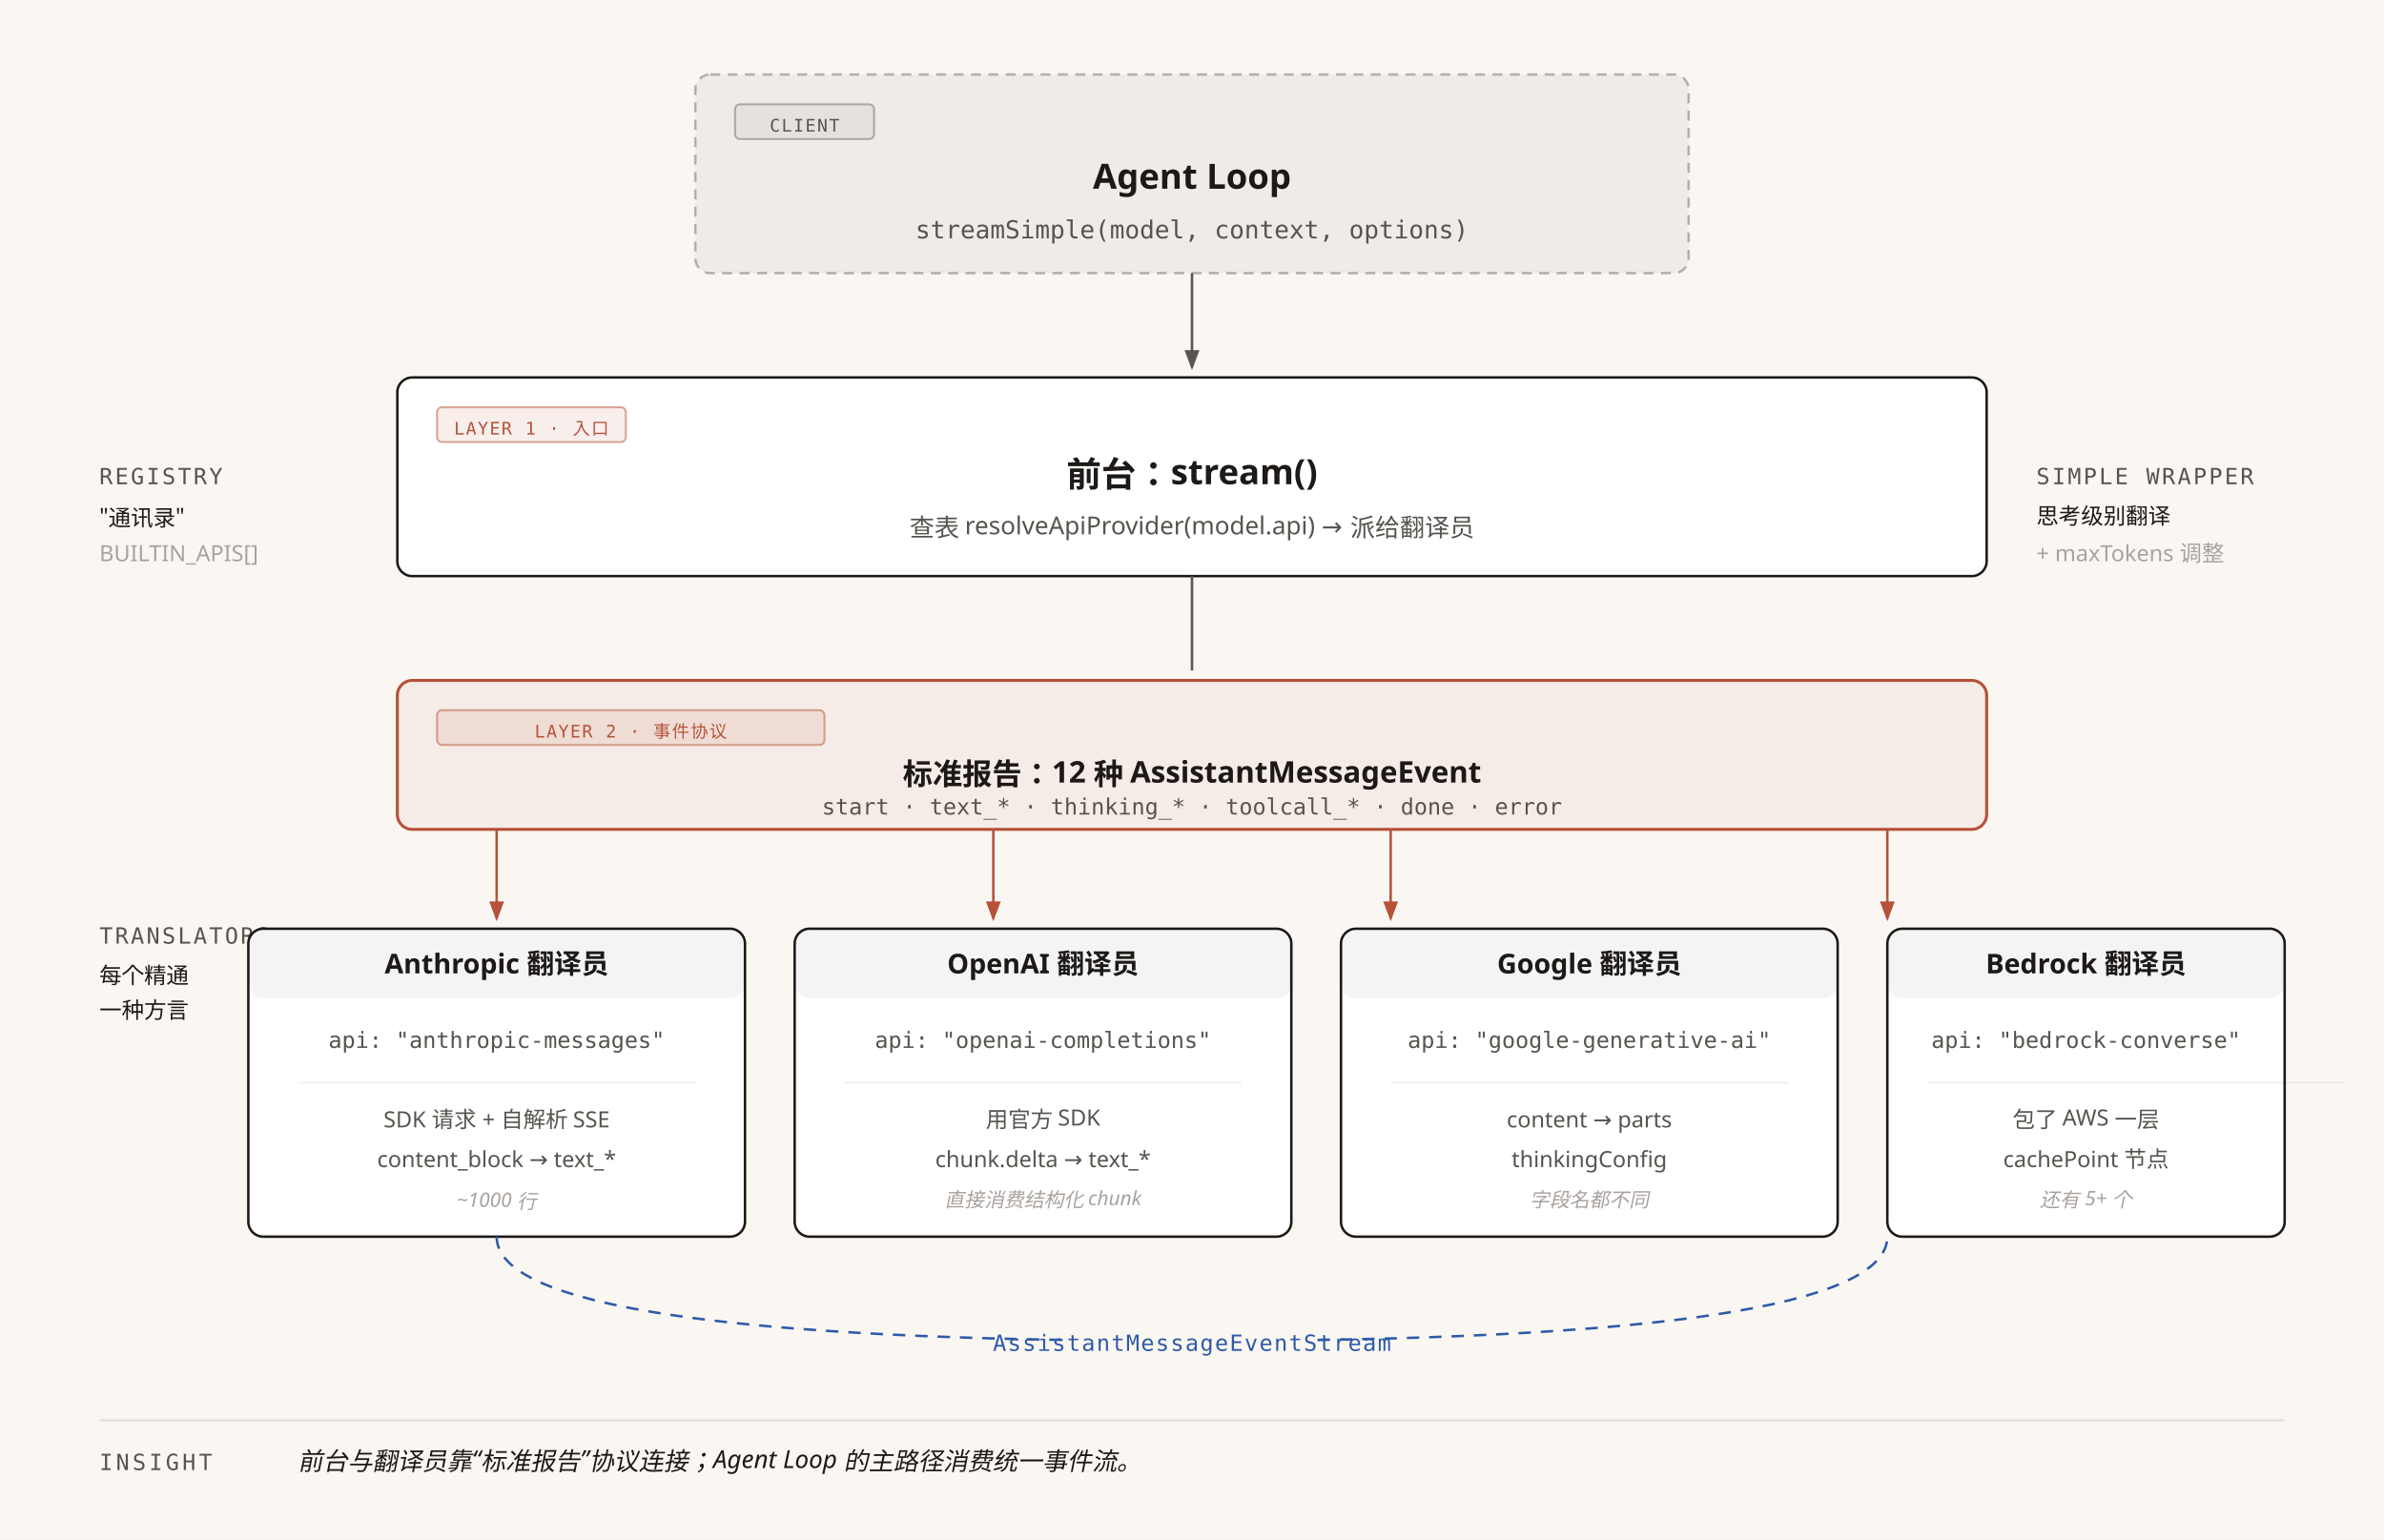
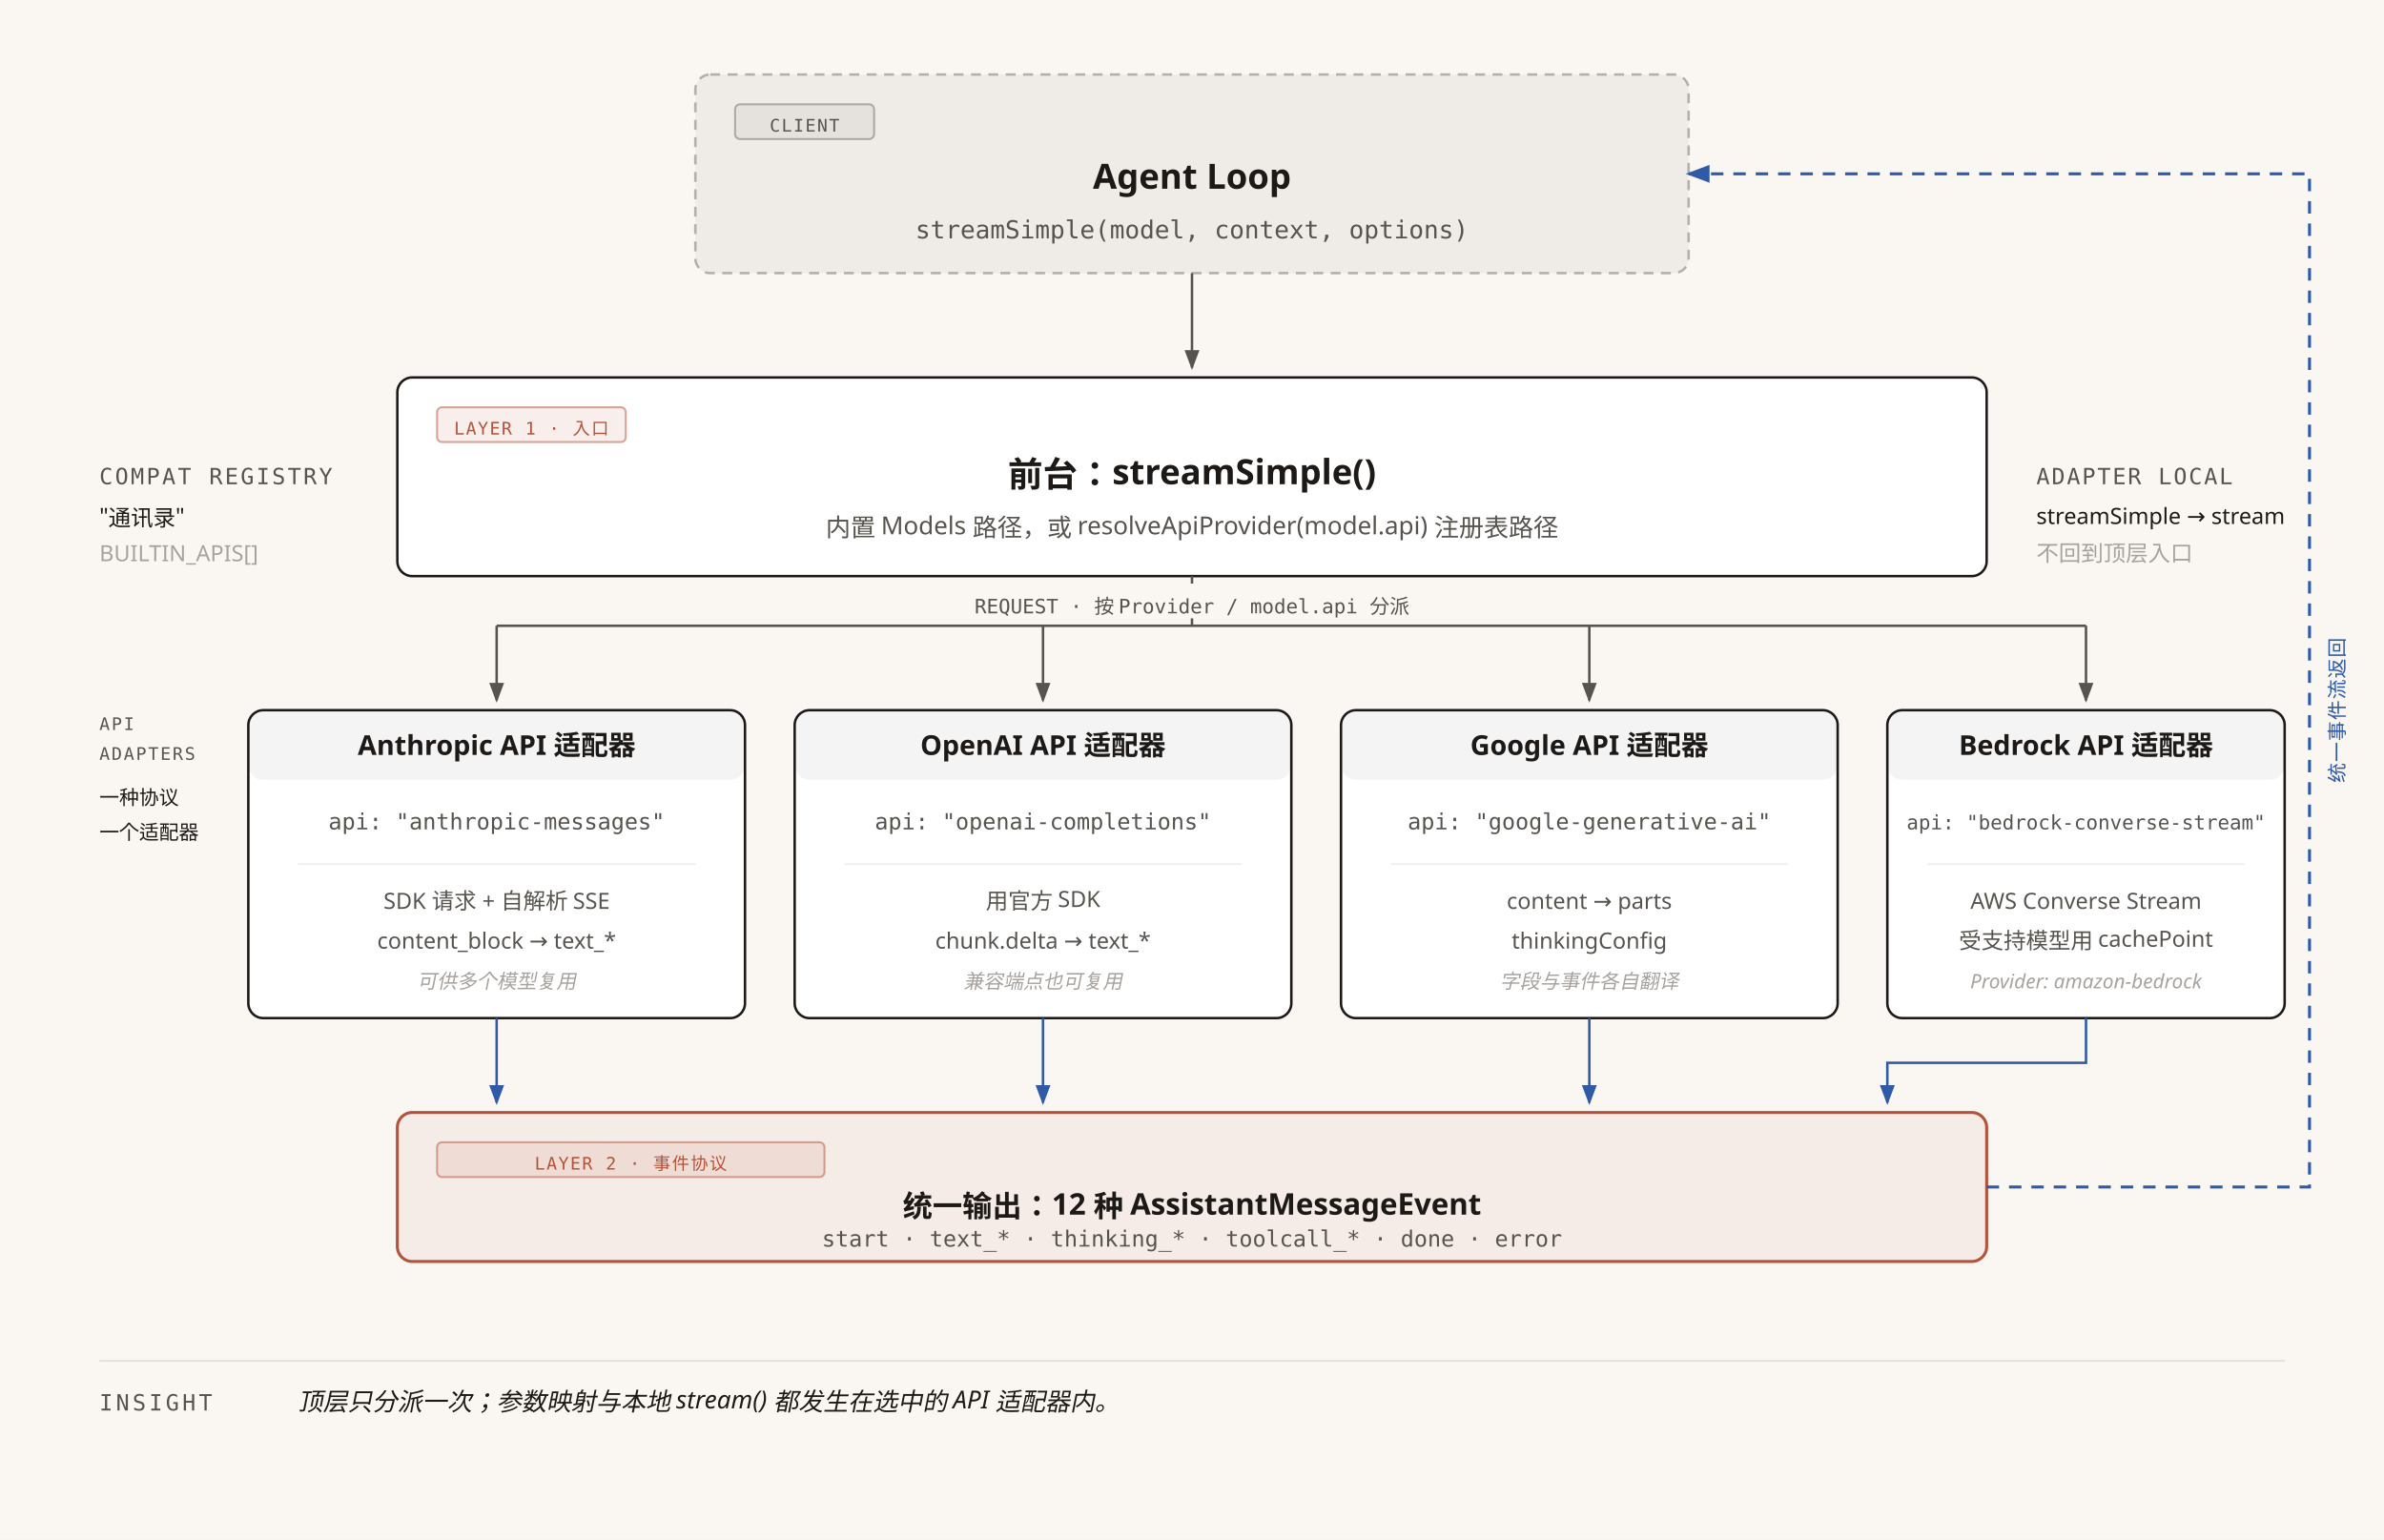
<svg xmlns="http://www.w3.org/2000/svg" viewBox="0 0 960 620">
  <defs>
    <marker id="arrow" markerWidth="8" markerHeight="6" refX="7" refY="3" orient="auto">
      <polygon points="0 0, 8 3, 0 6" fill="#57534e" />
    </marker>
    <marker id="arrow-accent" markerWidth="8" markerHeight="6" refX="7" refY="3" orient="auto">
      <polygon points="0 0, 8 3, 0 6" fill="#b5523a" />
    </marker>
    <marker id="arrow-link" markerWidth="8" markerHeight="6" refX="7" refY="3" orient="auto">
      <polygon points="0 0, 8 3, 0 6" fill="#2e5aa8" />
    </marker>
  </defs>
  <rect width="960" height="620" fill="#faf7f2" />
  <g>
    <rect x="280" y="30" width="400" height="80" rx="6" fill="rgba(28,25,23,0.05)" stroke="rgba(28,25,23,0.30)" stroke-width="1" stroke-dasharray="4,3" />
    <rect x="296" y="42" width="56" height="14" rx="2" fill="rgba(28,25,23,0.05)" stroke="rgba(28,25,23,0.30)" stroke-width="0.8" />
    <text x="324" y="53" fill="#57534e" font-size="7" font-family="'Geist Mono', monospace" text-anchor="middle" letter-spacing="0.08em">CLIENT</text>
    <text x="480" y="76" fill="#1c1917" font-size="14" font-weight="600" font-family="'Geist', sans-serif" text-anchor="middle">Agent Loop</text>
    <text x="480" y="96" fill="#57534e" font-size="10" font-family="'Geist Mono', monospace" text-anchor="middle">streamSimple(model, context, options)</text>
  </g>
  <line x1="480" y1="110" x2="480" y2="148" stroke="#57534e" stroke-width="1" marker-end="url(#arrow)" />
  <g>
    <rect x="160" y="152" width="640" height="80" rx="6" fill="#ffffff" stroke="#1c1917" stroke-width="1" />
    <rect x="176" y="164" width="76" height="14" rx="2" fill="rgba(181,82,58,0.10)" stroke="rgba(181,82,58,0.50)" stroke-width="0.8" />
    <text x="214" y="175" fill="#b5523a" font-size="7" font-family="'Geist Mono', monospace" text-anchor="middle" letter-spacing="0.08em">LAYER 1 · 入口</text>
-     <text x="480" y="196" fill="#1c1917" font-size="14" font-weight="600" font-family="'Geist', sans-serif" text-anchor="middle">前台：stream()</text>
-     <text x="480" y="216" fill="#57534e" font-size="10" font-family="'Geist', sans-serif" text-anchor="middle">查表 resolveApiProvider(model.api) → 派给翻译员</text>
+     <text x="480" y="196" fill="#1c1917" font-size="14" font-weight="600" font-family="'Geist', sans-serif" text-anchor="middle">前台：streamSimple()</text>
+     <text x="480" y="216" fill="#57534e" font-size="10" font-family="'Geist', sans-serif" text-anchor="middle">内置 Models 路径，或 resolveApiProvider(model.api) 注册表路径</text>
  </g>
-   <text x="40" y="195" fill="#57534e" font-size="9" font-family="'Geist Mono', monospace" letter-spacing="0.10em">REGISTRY</text>
+   <text x="40" y="195" fill="#57534e" font-size="9" font-family="'Geist Mono', monospace" letter-spacing="0.10em">COMPAT REGISTRY</text>
  <text x="40" y="211" fill="#1c1917" font-size="9" font-family="'Geist', sans-serif">"通讯录"</text>
  <text x="40" y="226" fill="#a8a29e" font-size="9" font-family="'Geist', sans-serif">BUILTIN_APIS[]</text>
-   <text x="820" y="195" fill="#57534e" font-size="9" font-family="'Geist Mono', monospace" letter-spacing="0.10em">SIMPLE WRAPPER</text>
-   <text x="820" y="211" fill="#1c1917" font-size="9" font-family="'Geist', sans-serif">思考级别翻译</text>
-   <text x="820" y="226" fill="#a8a29e" font-size="9" font-family="'Geist', sans-serif">+ maxTokens 调整</text>
-   <line x1="480" y1="232" x2="480" y2="270" stroke="#57534e" stroke-width="1" />
+   <text x="820" y="195" fill="#57534e" font-size="9" font-family="'Geist Mono', monospace" letter-spacing="0.08em">ADAPTER LOCAL</text>
+   <text x="820" y="211" fill="#1c1917" font-size="9" font-family="'Geist', sans-serif">streamSimple → stream</text>
+   <text x="820" y="226" fill="#a8a29e" font-size="9" font-family="'Geist', sans-serif">不回到顶层入口</text>
+   <line x1="480" y1="232" x2="480" y2="252" stroke="#57534e" stroke-width="1" />
+   <line x1="200" y1="252" x2="840" y2="252" stroke="#57534e" stroke-width="1" />
+   <rect x="360" y="235" width="240" height="14" rx="2" fill="#faf7f2" />
+   <text x="480" y="247" fill="#57534e" font-size="8" font-family="'Geist Mono', monospace" text-anchor="middle">REQUEST · 按 Provider / model.api 分派</text>
+   <line x1="200" y1="252" x2="200" y2="282" stroke="#57534e" stroke-width="1" marker-end="url(#arrow)" />
+   <line x1="420" y1="252" x2="420" y2="282" stroke="#57534e" stroke-width="1" marker-end="url(#arrow)" />
+   <line x1="640" y1="252" x2="640" y2="282" stroke="#57534e" stroke-width="1" marker-end="url(#arrow)" />
+   <line x1="840" y1="252" x2="840" y2="282" stroke="#57534e" stroke-width="1" marker-end="url(#arrow)" />
+   <text x="40" y="294" fill="#57534e" font-size="7" font-family="'Geist Mono', monospace" letter-spacing="0.10em">API</text>
+   <text x="40" y="306" fill="#57534e" font-size="7" font-family="'Geist Mono', monospace" letter-spacing="0.10em">ADAPTERS</text>
+   <text x="40" y="324" fill="#1c1917" font-size="8" font-family="'Geist', sans-serif">一种协议</text>
+   <text x="40" y="338" fill="#1c1917" font-size="8" font-family="'Geist', sans-serif">一个适配器</text>
  <g>
-     <rect x="160" y="274" width="640" height="60" rx="6" fill="rgba(181,82,58,0.06)" stroke="#b5523a" stroke-width="1.2" />
-     <rect x="176" y="286" width="156" height="14" rx="2" fill="rgba(181,82,58,0.10)" stroke="rgba(181,82,58,0.50)" stroke-width="0.8" />
-     <text x="254" y="297" fill="#b5523a" font-size="7" font-family="'Geist Mono', monospace" text-anchor="middle" letter-spacing="0.08em">LAYER 2 · 事件协议</text>
-     <text x="480" y="316" fill="#1c1917" font-size="12" font-weight="600" font-family="'Geist', sans-serif" text-anchor="middle">标准报告：12 种 AssistantMessageEvent</text>
-     <text x="480" y="328" fill="#57534e" font-size="9" font-family="'Geist Mono', monospace" text-anchor="middle">start · text_* · thinking_* · toolcall_* · done · error</text>
-   </g>
-   <line x1="200" y1="334" x2="200" y2="370" stroke="#b5523a" stroke-width="1" marker-end="url(#arrow-accent)" />
-   <line x1="400" y1="334" x2="400" y2="370" stroke="#b5523a" stroke-width="1" marker-end="url(#arrow-accent)" />
-   <line x1="560" y1="334" x2="560" y2="370" stroke="#b5523a" stroke-width="1" marker-end="url(#arrow-accent)" />
-   <line x1="760" y1="334" x2="760" y2="370" stroke="#b5523a" stroke-width="1" marker-end="url(#arrow-accent)" />
-   <text x="40" y="380" fill="#57534e" font-size="9" font-family="'Geist Mono', monospace" letter-spacing="0.10em">TRANSLATORS</text>
-   <text x="40" y="396" fill="#1c1917" font-size="9" font-family="'Geist', sans-serif">每个精通</text>
-   <text x="40" y="410" fill="#1c1917" font-size="9" font-family="'Geist', sans-serif">一种方言</text>
-   <g>
-     <rect x="100" y="374" width="200" height="124" rx="6" fill="#ffffff" stroke="#1c1917" stroke-width="1" />
-     <rect x="100" y="374" width="200" height="28" rx="6" fill="rgba(28,25,23,0.05)" />
-     <text x="200" y="392" fill="#1c1917" font-size="11" font-weight="600" font-family="'Geist', sans-serif" text-anchor="middle">Anthropic 翻译员</text>
-     <text x="200" y="422" fill="#57534e" font-size="9" font-family="'Geist Mono', monospace" text-anchor="middle">api: "anthropic-messages"</text>
-     <line x1="120" y1="436" x2="280" y2="436" stroke="rgba(28,25,23,0.08)" stroke-width="0.6" />
-     <text x="200" y="454" fill="#57534e" font-size="9" font-family="'Geist', sans-serif" text-anchor="middle">SDK 请求 + 自解析 SSE</text>
-     <text x="200" y="470" fill="#57534e" font-size="9" font-family="'Geist', sans-serif" text-anchor="middle">content_block → text_*</text>
-     <text x="200" y="486" fill="#a8a29e" font-size="8" font-family="'Geist', sans-serif" text-anchor="middle" font-style="italic">~1000 行</text>
+     <rect x="100" y="286" width="200" height="124" rx="6" fill="#ffffff" stroke="#1c1917" stroke-width="1" />
+     <rect x="100" y="286" width="200" height="28" rx="6" fill="rgba(28,25,23,0.05)" />
+     <text x="200" y="304" fill="#1c1917" font-size="11" font-weight="600" font-family="'Geist', sans-serif" text-anchor="middle">Anthropic API 适配器</text>
+     <text x="200" y="334" fill="#57534e" font-size="9" font-family="'Geist Mono', monospace" text-anchor="middle">api: "anthropic-messages"</text>
+     <line x1="120" y1="348" x2="280" y2="348" stroke="rgba(28,25,23,0.08)" stroke-width="0.6" />
+     <text x="200" y="366" fill="#57534e" font-size="9" font-family="'Geist', sans-serif" text-anchor="middle">SDK 请求 + 自解析 SSE</text>
+     <text x="200" y="382" fill="#57534e" font-size="9" font-family="'Geist', sans-serif" text-anchor="middle">content_block → text_*</text>
+     <text x="200" y="398" fill="#a8a29e" font-size="8" font-family="'Geist', sans-serif" text-anchor="middle" font-style="italic">可供多个模型复用</text>
  </g>
  <g>
-     <rect x="320" y="374" width="200" height="124" rx="6" fill="#ffffff" stroke="#1c1917" stroke-width="1" />
-     <rect x="320" y="374" width="200" height="28" rx="6" fill="rgba(28,25,23,0.05)" />
-     <text x="420" y="392" fill="#1c1917" font-size="11" font-weight="600" font-family="'Geist', sans-serif" text-anchor="middle">OpenAI 翻译员</text>
-     <text x="420" y="422" fill="#57534e" font-size="9" font-family="'Geist Mono', monospace" text-anchor="middle">api: "openai-completions"</text>
-     <line x1="340" y1="436" x2="500" y2="436" stroke="rgba(28,25,23,0.08)" stroke-width="0.6" />
-     <text x="420" y="454" fill="#57534e" font-size="9" font-family="'Geist', sans-serif" text-anchor="middle">用官方 SDK</text>
-     <text x="420" y="470" fill="#57534e" font-size="9" font-family="'Geist', sans-serif" text-anchor="middle">chunk.delta → text_*</text>
-     <text x="420" y="486" fill="#a8a29e" font-size="8" font-family="'Geist', sans-serif" text-anchor="middle" font-style="italic">直接消费结构化 chunk</text>
+     <rect x="320" y="286" width="200" height="124" rx="6" fill="#ffffff" stroke="#1c1917" stroke-width="1" />
+     <rect x="320" y="286" width="200" height="28" rx="6" fill="rgba(28,25,23,0.05)" />
+     <text x="420" y="304" fill="#1c1917" font-size="11" font-weight="600" font-family="'Geist', sans-serif" text-anchor="middle">OpenAI API 适配器</text>
+     <text x="420" y="334" fill="#57534e" font-size="9" font-family="'Geist Mono', monospace" text-anchor="middle">api: "openai-completions"</text>
+     <line x1="340" y1="348" x2="500" y2="348" stroke="rgba(28,25,23,0.08)" stroke-width="0.6" />
+     <text x="420" y="366" fill="#57534e" font-size="9" font-family="'Geist', sans-serif" text-anchor="middle">用官方 SDK</text>
+     <text x="420" y="382" fill="#57534e" font-size="9" font-family="'Geist', sans-serif" text-anchor="middle">chunk.delta → text_*</text>
+     <text x="420" y="398" fill="#a8a29e" font-size="8" font-family="'Geist', sans-serif" text-anchor="middle" font-style="italic">兼容端点也可复用</text>
  </g>
  <g>
-     <rect x="540" y="374" width="200" height="124" rx="6" fill="#ffffff" stroke="#1c1917" stroke-width="1" />
-     <rect x="540" y="374" width="200" height="28" rx="6" fill="rgba(28,25,23,0.05)" />
-     <text x="640" y="392" fill="#1c1917" font-size="11" font-weight="600" font-family="'Geist', sans-serif" text-anchor="middle">Google 翻译员</text>
-     <text x="640" y="422" fill="#57534e" font-size="9" font-family="'Geist Mono', monospace" text-anchor="middle">api: "google-generative-ai"</text>
-     <line x1="560" y1="436" x2="720" y2="436" stroke="rgba(28,25,23,0.08)" stroke-width="0.6" />
-     <text x="640" y="454" fill="#57534e" font-size="9" font-family="'Geist', sans-serif" text-anchor="middle">content → parts</text>
-     <text x="640" y="470" fill="#57534e" font-size="9" font-family="'Geist', sans-serif" text-anchor="middle">thinkingConfig</text>
-     <text x="640" y="486" fill="#a8a29e" font-size="8" font-family="'Geist', sans-serif" text-anchor="middle" font-style="italic">字段名都不同</text>
+     <rect x="540" y="286" width="200" height="124" rx="6" fill="#ffffff" stroke="#1c1917" stroke-width="1" />
+     <rect x="540" y="286" width="200" height="28" rx="6" fill="rgba(28,25,23,0.05)" />
+     <text x="640" y="304" fill="#1c1917" font-size="11" font-weight="600" font-family="'Geist', sans-serif" text-anchor="middle">Google API 适配器</text>
+     <text x="640" y="334" fill="#57534e" font-size="9" font-family="'Geist Mono', monospace" text-anchor="middle">api: "google-generative-ai"</text>
+     <line x1="560" y1="348" x2="720" y2="348" stroke="rgba(28,25,23,0.08)" stroke-width="0.6" />
+     <text x="640" y="366" fill="#57534e" font-size="9" font-family="'Geist', sans-serif" text-anchor="middle">content → parts</text>
+     <text x="640" y="382" fill="#57534e" font-size="9" font-family="'Geist', sans-serif" text-anchor="middle">thinkingConfig</text>
+     <text x="640" y="398" fill="#a8a29e" font-size="8" font-family="'Geist', sans-serif" text-anchor="middle" font-style="italic">字段与事件各自翻译</text>
  </g>
  <g>
-     <rect x="760" y="374" width="160" height="124" rx="6" fill="#ffffff" stroke="#1c1917" stroke-width="1" />
-     <rect x="760" y="374" width="160" height="28" rx="6" fill="rgba(28,25,23,0.05)" />
-     <text x="840" y="392" fill="#1c1917" font-size="11" font-weight="600" font-family="'Geist', sans-serif" text-anchor="middle">Bedrock 翻译员</text>
-     <text x="840" y="422" fill="#57534e" font-size="9" font-family="'Geist Mono', monospace" text-anchor="middle">api: "bedrock-converse"</text>
-     <line x1="776" y1="436" x2="944" y2="436" stroke="rgba(28,25,23,0.08)" stroke-width="0.6" />
-     <text x="840" y="454" fill="#57534e" font-size="9" font-family="'Geist', sans-serif" text-anchor="middle">包了 AWS 一层</text>
-     <text x="840" y="470" fill="#57534e" font-size="9" font-family="'Geist', sans-serif" text-anchor="middle">cachePoint 节点</text>
-     <text x="840" y="486" fill="#a8a29e" font-size="8" font-family="'Geist', sans-serif" text-anchor="middle" font-style="italic">还有 5+ 个</text>
+     <rect x="760" y="286" width="160" height="124" rx="6" fill="#ffffff" stroke="#1c1917" stroke-width="1" />
+     <rect x="760" y="286" width="160" height="28" rx="6" fill="rgba(28,25,23,0.05)" />
+     <text x="840" y="304" fill="#1c1917" font-size="11" font-weight="600" font-family="'Geist', sans-serif" text-anchor="middle">Bedrock API 适配器</text>
+     <text x="840" y="334" fill="#57534e" font-size="8" font-family="'Geist Mono', monospace" text-anchor="middle">api: "bedrock-converse-stream"</text>
+     <line x1="776" y1="348" x2="904" y2="348" stroke="rgba(28,25,23,0.08)" stroke-width="0.6" />
+     <text x="840" y="366" fill="#57534e" font-size="9" font-family="'Geist', sans-serif" text-anchor="middle">AWS Converse Stream</text>
+     <text x="840" y="382" fill="#57534e" font-size="9" font-family="'Geist', sans-serif" text-anchor="middle">受支持模型用 cachePoint</text>
+     <text x="840" y="398" fill="#a8a29e" font-size="8" font-family="'Geist', sans-serif" text-anchor="middle" font-style="italic">Provider: amazon-bedrock</text>
  </g>
-   <path d="M 200 498 Q 200 540 480 540 Q 760 540 760 498" fill="none" stroke="#2e5aa8" stroke-width="1" stroke-dasharray="5,4" />
-   <rect x="430" y="532" width="100" height="16" rx="2" fill="#faf7f2" />
-   <text x="480" y="544" fill="#2e5aa8" font-size="9" font-family="'Geist Mono', monospace" text-anchor="middle" letter-spacing="0.06em">AssistantMessageEventStream</text>
-   <line x1="40" y1="572" x2="920" y2="572" stroke="rgba(28,25,23,0.10)" stroke-width="0.8" />
-   <text x="40" y="592" fill="#57534e" font-size="9" font-family="'Geist Mono', monospace" letter-spacing="0.14em">INSIGHT</text>
-   <text x="120" y="592" fill="#1c1917" font-size="10" font-family="'Geist', sans-serif" font-style="italic">
-       前台与翻译员靠“标准报告”协议连接；Agent Loop 的主路径消费统一事件流。
+   <line x1="200" y1="410" x2="200" y2="444" stroke="#2e5aa8" stroke-width="1" marker-end="url(#arrow-link)" />
+   <line x1="420" y1="410" x2="420" y2="444" stroke="#2e5aa8" stroke-width="1" marker-end="url(#arrow-link)" />
+   <line x1="640" y1="410" x2="640" y2="444" stroke="#2e5aa8" stroke-width="1" marker-end="url(#arrow-link)" />
+   <path d="M 840 410 V 428 H 760 V 444" fill="none" stroke="#2e5aa8" stroke-width="1" marker-end="url(#arrow-link)" />
+   <g>
+     <rect x="160" y="448" width="640" height="60" rx="6" fill="rgba(181,82,58,0.06)" stroke="#b5523a" stroke-width="1.2" />
+     <rect x="176" y="460" width="156" height="14" rx="2" fill="rgba(181,82,58,0.10)" stroke="rgba(181,82,58,0.50)" stroke-width="0.8" />
+     <text x="254" y="471" fill="#b5523a" font-size="7" font-family="'Geist Mono', monospace" text-anchor="middle" letter-spacing="0.08em">LAYER 2 · 事件协议</text>
+     <text x="480" y="490" fill="#1c1917" font-size="12" font-weight="600" font-family="'Geist', sans-serif" text-anchor="middle">统一输出：12 种 AssistantMessageEvent</text>
+     <text x="480" y="502" fill="#57534e" font-size="9" font-family="'Geist Mono', monospace" text-anchor="middle">start · text_* · thinking_* · toolcall_* · done · error</text>
+   </g>
+   <path d="M 800 478 H 930 V 70 H 680" fill="none" stroke="#2e5aa8" stroke-width="1.2" stroke-dasharray="5,4" marker-end="url(#arrow-link)" />
+   <text x="944" y="286" fill="#2e5aa8" font-size="8" font-family="'Geist Mono', monospace" text-anchor="middle" letter-spacing="0.05em" transform="rotate(-90 944 286)">统一事件流返回</text>
+   <line x1="40" y1="548" x2="920" y2="548" stroke="rgba(28,25,23,0.10)" stroke-width="0.8" />
+   <text x="40" y="568" fill="#57534e" font-size="9" font-family="'Geist Mono', monospace" letter-spacing="0.14em">INSIGHT</text>
+   <text x="120" y="568" fill="#1c1917" font-size="10" font-family="'Geist', sans-serif" font-style="italic">
+       顶层只分派一次；参数映射与本地 stream() 都发生在选中的 API 适配器内。
    </text>
</svg>
